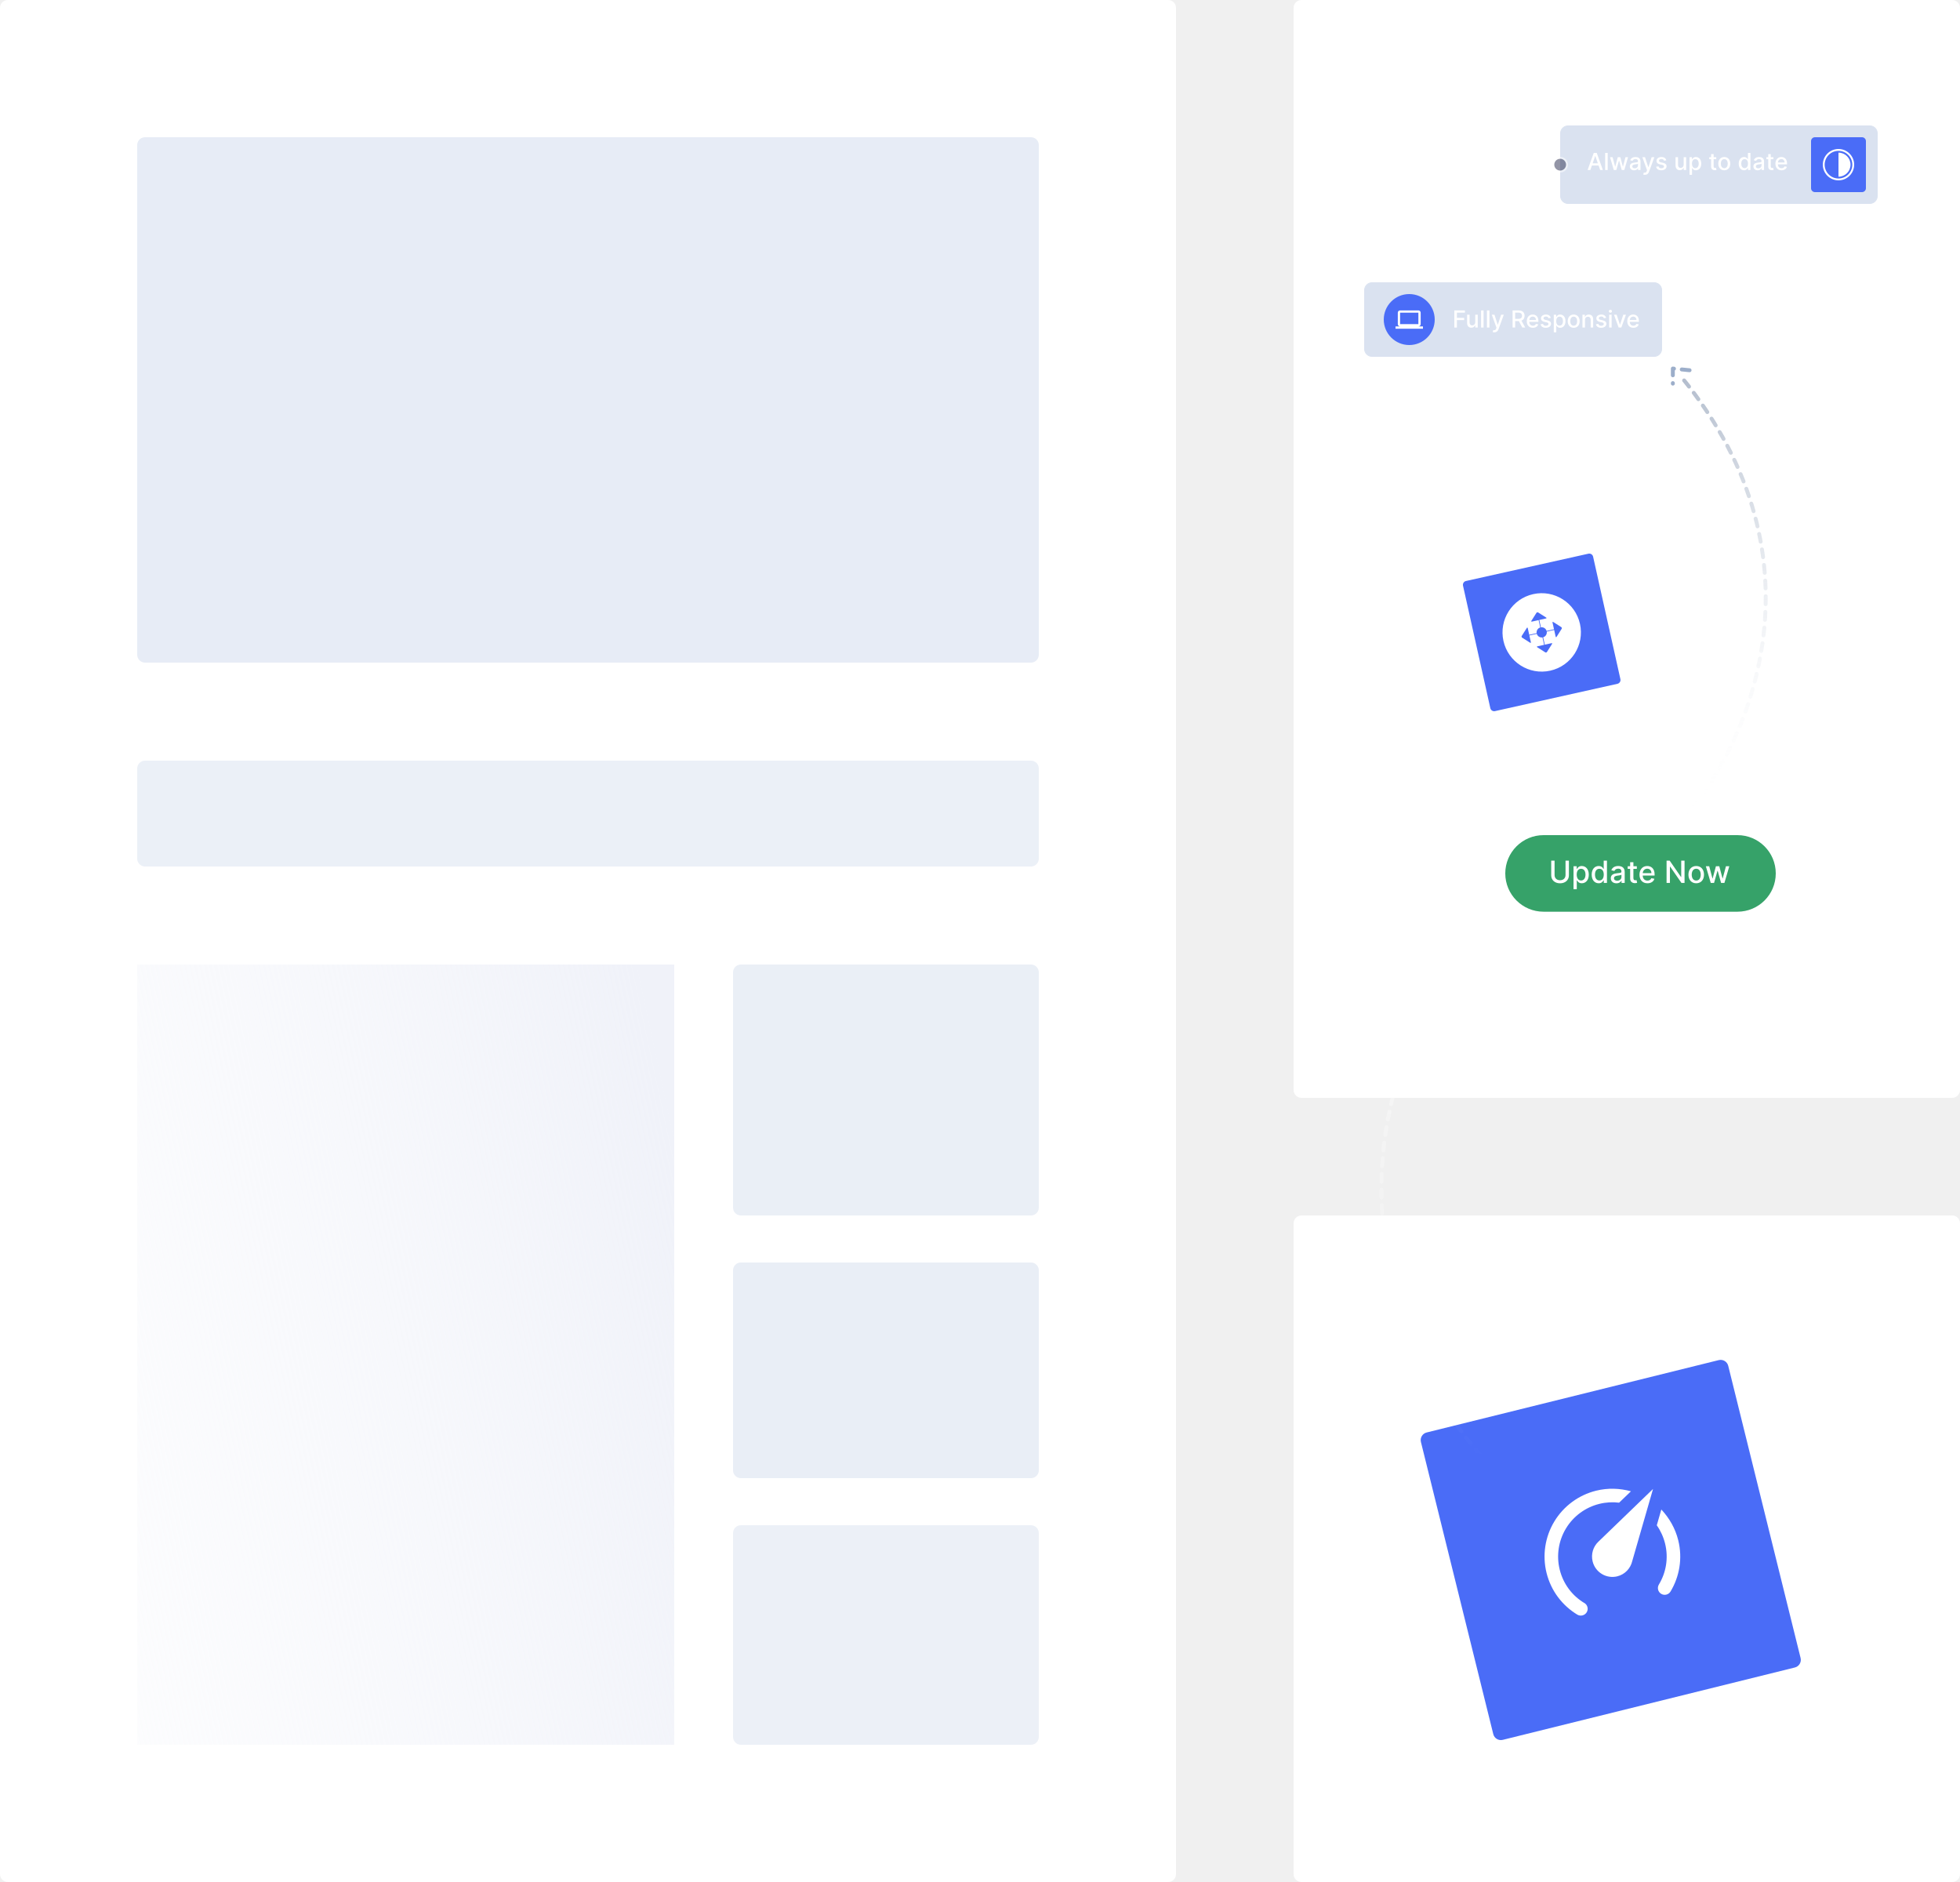
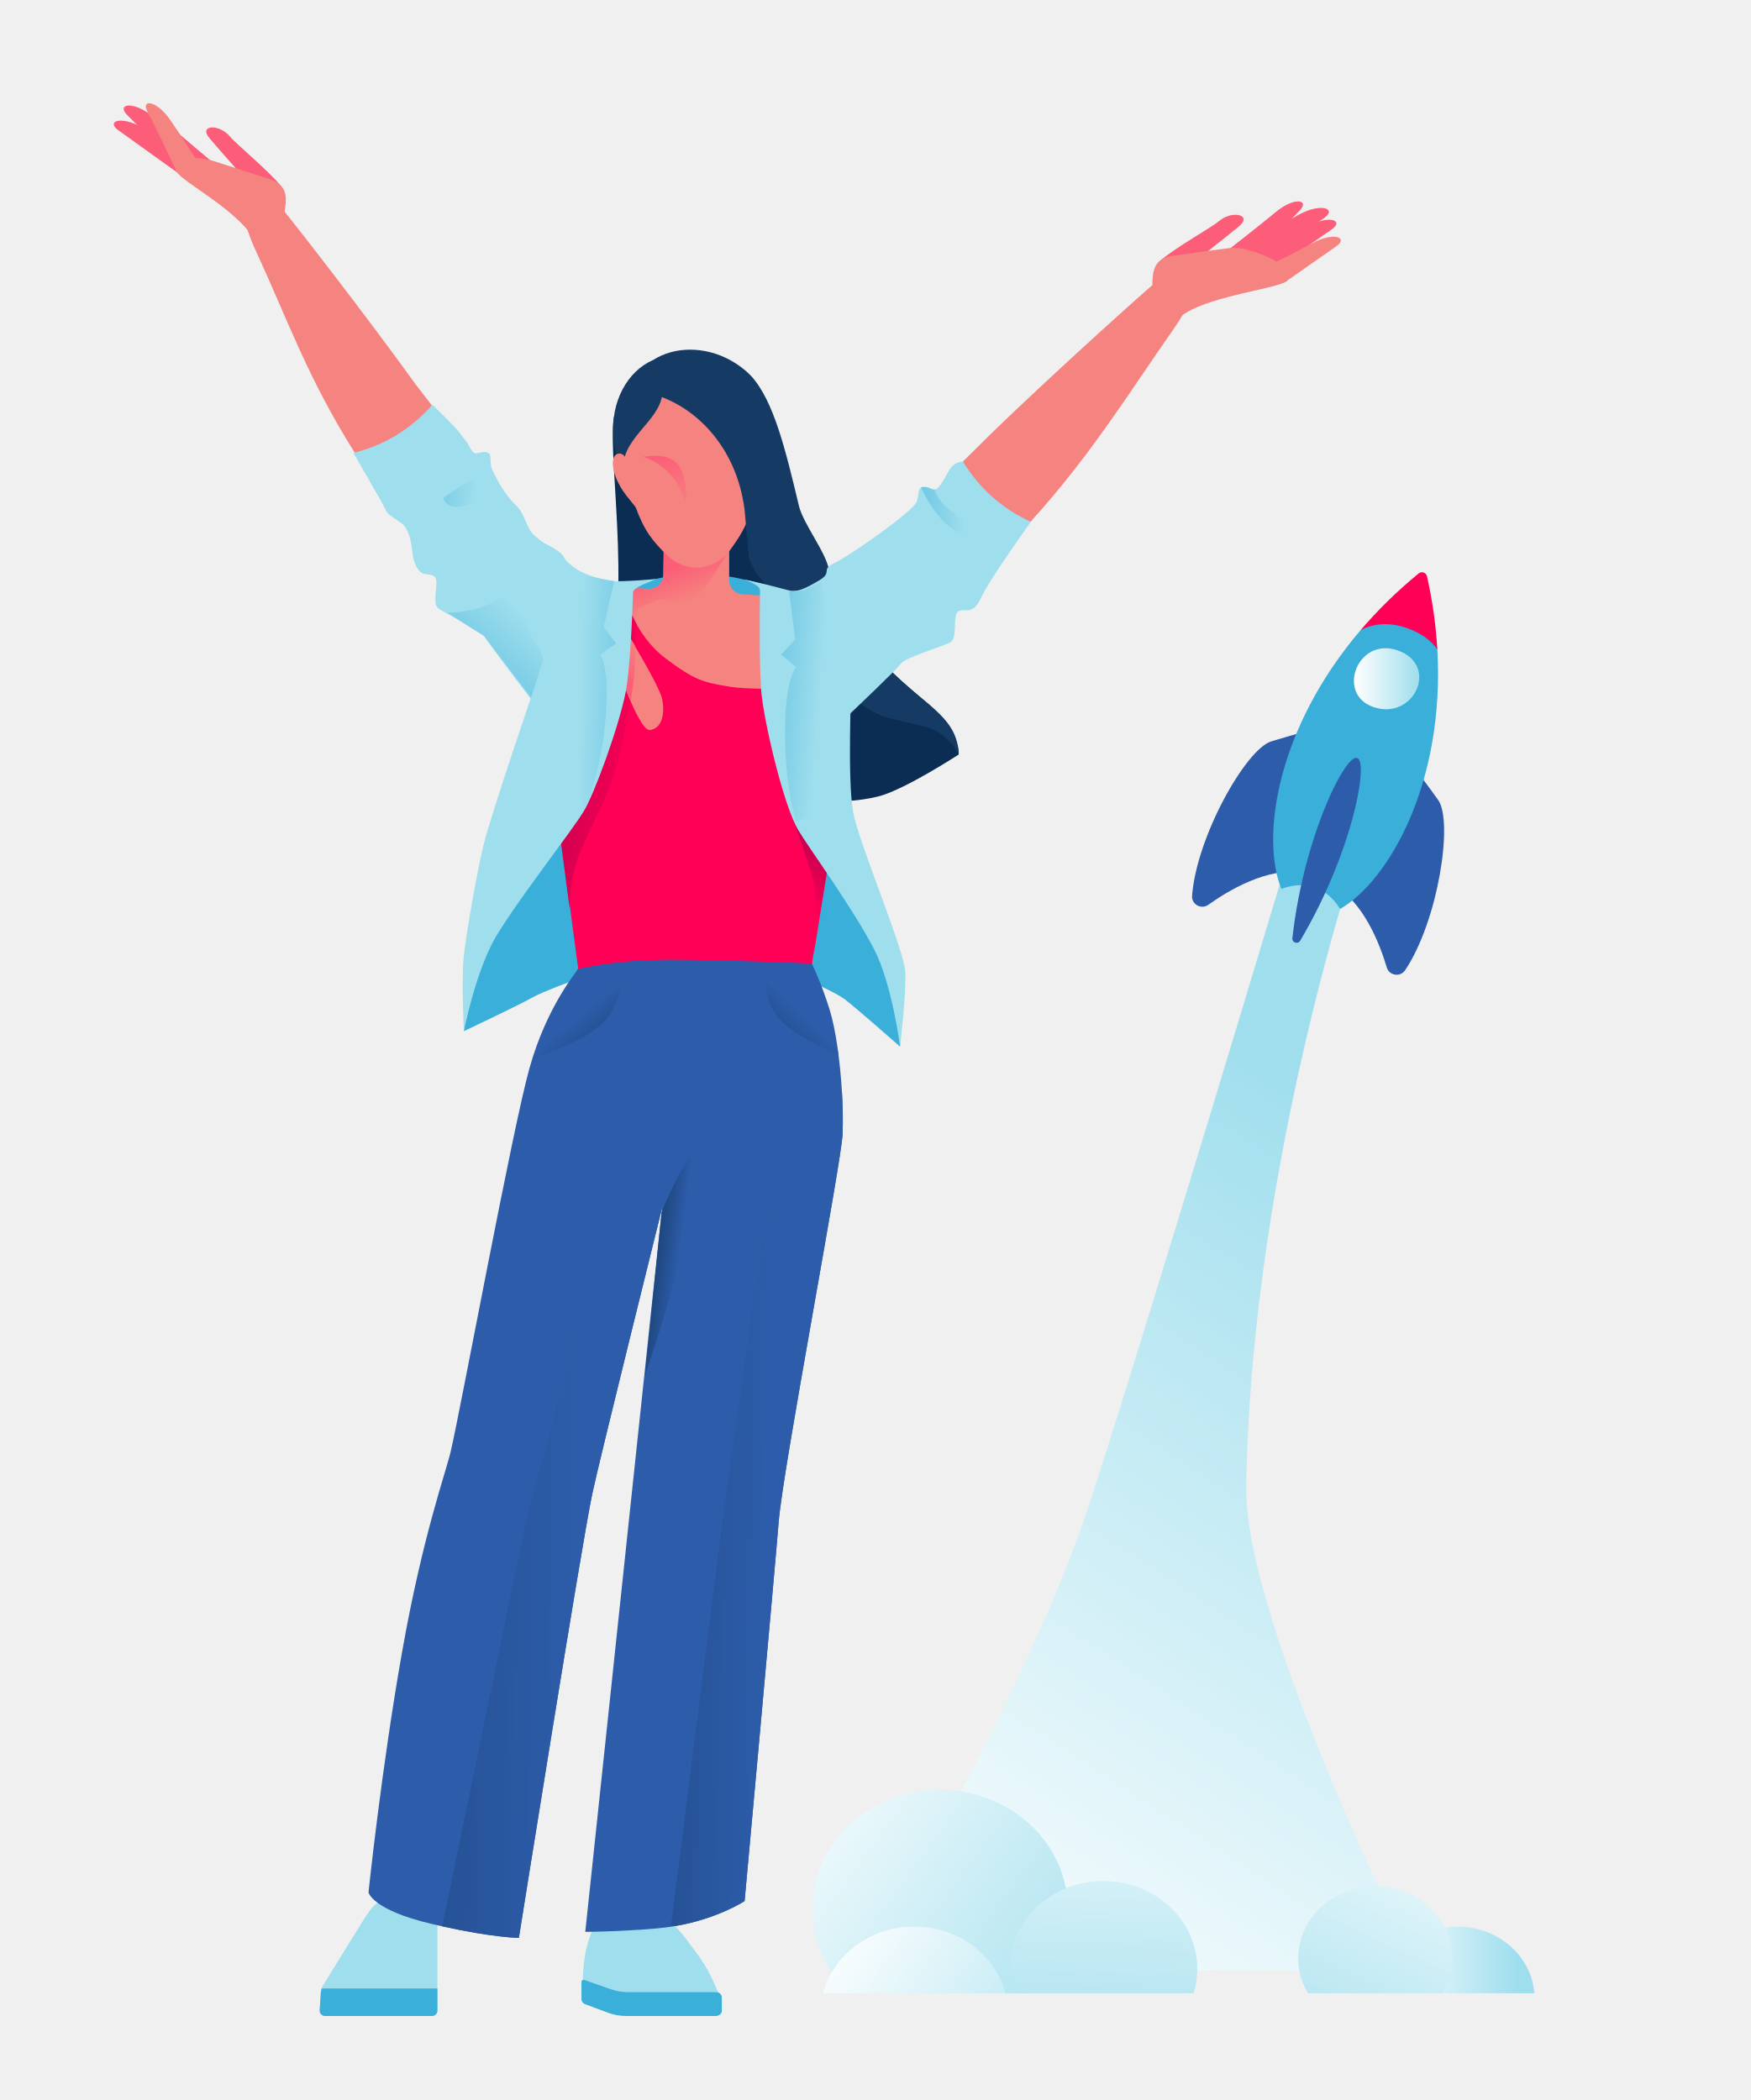
- <svg xmlns="http://www.w3.org/2000/svg" width="500" height="480" viewBox="0 0 500 480" fill="none">
-   <rect x="330" y="310" width="170" height="170" rx="2" fill="white" />
-   <rect x="362" y="365.831" width="80.765" height="80.765" rx="2" transform="rotate(-13.9128 362 365.831)" fill="#4A6CF7" />
-   <path d="M412.572 402.039C411.235 402.37 409.822 402.156 408.643 401.445C407.464 400.734 406.615 399.584 406.284 398.247C405.818 396.366 406.435 394.466 407.718 393.239L421.691 379.757L416.388 398.152C415.956 400.006 414.538 401.552 412.572 402.039ZM407.162 380.2C410.203 379.447 413.25 379.584 416.061 380.349L413.037 383.256C411.434 383.047 409.675 383.144 407.995 383.56C404.43 384.443 401.363 386.705 399.467 389.85C397.571 392.995 397.002 396.764 397.884 400.328C398.804 404.041 401.131 407.03 404.167 408.846L404.183 408.842C405.001 409.335 405.263 410.393 404.77 411.21C404.277 412.028 403.202 412.294 402.389 411.818C398.595 409.531 395.673 405.797 394.525 401.16C393.421 396.705 394.132 391.994 396.502 388.063C398.873 384.132 402.707 381.304 407.162 380.2ZM428.123 392.838C429.271 397.474 428.43 402.14 426.143 405.934C425.646 406.735 424.587 406.997 423.77 406.504C422.952 406.011 422.69 404.953 423.183 404.135C425.016 401.096 425.683 397.383 424.763 393.67C424.347 391.99 423.612 390.389 422.649 389.023L423.808 384.992C425.826 387.166 427.365 389.78 428.123 392.838Z" fill="white" />
-   <rect width="300" height="480" rx="2" fill="white" />
-   <rect x="35" y="35" width="230" height="134" rx="2" fill="#DAE2F0" fill-opacity="0.66" />
-   <rect opacity="0.53" x="35" y="194" width="230" height="27" rx="2" fill="#DAE2F0" />
-   <rect x="35" y="246" width="137" height="199" fill="url(#paint0_linear_1028_1032)" />
-   <rect opacity="0.57" x="187" y="246" width="78" height="64" rx="2" fill="#DAE2F0" />
-   <rect opacity="0.6" x="187" y="322" width="78" height="55" rx="2" fill="#DAE2F0" />
-   <rect opacity="0.5" x="187" y="389" width="78" height="56" rx="2" fill="#DAE2F0" />
-   <path d="M377.795 371.295C358.482 349.772 331.574 292.451 378.448 235.356" stroke="url(#paint1_linear_1028_1032)" stroke-linecap="round" stroke-linejoin="round" stroke-dasharray="2 2" />
-   <path d="M375.753 233.513L380.883 233V237.617" stroke="url(#paint2_linear_1028_1032)" stroke-linecap="round" stroke-linejoin="round" stroke-dasharray="2 2" />
-   <rect x="330" width="170" height="280" rx="2" fill="white" />
-   <rect x="384" y="213" width="69" height="19.528" rx="9.764" fill="#36A269" />
-   <path d="M399.37 219.51V223.177C399.37 223.948 398.838 224.503 397.972 224.503C397.109 224.503 396.574 223.948 396.574 223.177V219.51H395.717V223.246C395.717 224.439 396.61 225.285 397.972 225.285C399.334 225.285 400.23 224.439 400.23 223.246V219.51H399.37Z" fill="white" />
-   <path d="M401.41 226.788H402.239V224.528H402.289C402.439 224.8 402.744 225.274 403.521 225.274C404.553 225.274 405.302 224.447 405.302 223.069C405.302 221.687 404.541 220.875 403.512 220.875C402.722 220.875 402.436 221.357 402.289 221.621H402.22V220.93H401.41V226.788ZM402.222 223.06C402.222 222.17 402.611 221.579 403.335 221.579C404.087 221.579 404.464 222.214 404.464 223.06C404.464 223.915 404.075 224.567 403.335 224.567C402.622 224.567 402.222 223.956 402.222 223.06Z" fill="white" />
-   <path d="M407.826 225.274C408.602 225.274 408.908 224.8 409.057 224.528H409.127V225.191H409.937V219.51H409.107V221.621H409.057C408.908 221.357 408.625 220.875 407.831 220.875C406.802 220.875 406.045 221.687 406.045 223.069C406.045 224.447 406.791 225.274 407.826 225.274ZM408.009 224.567C407.268 224.567 406.883 223.915 406.883 223.06C406.883 222.214 407.26 221.579 408.009 221.579C408.733 221.579 409.121 222.17 409.121 223.06C409.121 223.956 408.725 224.567 408.009 224.567Z" fill="white" />
-   <path d="M412.36 225.285C413.065 225.285 413.462 224.927 413.62 224.608H413.653V225.191H414.463V222.361C414.463 221.121 413.487 220.875 412.81 220.875C412.039 220.875 411.329 221.185 411.051 221.962L411.831 222.139C411.953 221.837 412.263 221.546 412.821 221.546C413.356 221.546 413.631 221.826 413.631 222.309V222.328C413.631 222.63 413.32 222.625 412.555 222.714C411.747 222.808 410.921 223.019 410.921 223.987C410.921 224.825 411.55 225.285 412.36 225.285ZM412.541 224.619C412.072 224.619 411.734 224.408 411.734 223.998C411.734 223.554 412.127 223.396 412.607 223.332C412.876 223.296 413.514 223.224 413.634 223.105V223.654C413.634 224.159 413.231 224.619 412.541 224.619Z" fill="white" />
-   <path d="M417.557 220.93H416.683V219.909H415.853V220.93H415.229V221.596H415.853V224.112C415.851 224.886 416.442 225.26 417.096 225.246C417.36 225.243 417.537 225.194 417.634 225.157L417.485 224.472C417.429 224.483 417.326 224.508 417.193 224.508C416.924 224.508 416.683 224.42 416.683 223.94V221.596H417.557V220.93Z" fill="white" />
-   <path d="M420.265 225.277C421.194 225.277 421.851 224.819 422.04 224.126L421.255 223.984C421.105 224.386 420.745 224.592 420.273 224.592C419.563 224.592 419.086 224.131 419.064 223.31H422.093V223.016C422.093 221.476 421.172 220.875 420.206 220.875C419.019 220.875 418.237 221.779 418.237 223.088C418.237 224.411 419.008 225.277 420.265 225.277ZM419.066 222.689C419.1 222.084 419.538 221.56 420.212 221.56C420.856 221.56 421.277 222.037 421.28 222.689H419.066Z" fill="white" />
-   <path d="M429.732 219.51H428.883V223.682H428.83L425.94 219.51H425.147V225.191H426.004V221.024H426.057L428.944 225.191H429.732V219.51Z" fill="white" />
-   <path d="M432.71 225.277C433.912 225.277 434.697 224.397 434.697 223.08C434.697 221.754 433.912 220.875 432.71 220.875C431.509 220.875 430.724 221.754 430.724 223.08C430.724 224.397 431.509 225.277 432.71 225.277ZM432.713 224.58C431.928 224.58 431.562 223.895 431.562 223.077C431.562 222.261 431.928 221.568 432.713 221.568C433.493 221.568 433.859 222.261 433.859 223.077C433.859 223.895 433.493 224.58 432.713 224.58Z" fill="white" />
-   <path d="M436.416 225.191H437.26L438.125 222.114H438.189L439.054 225.191H439.9L441.151 220.93H440.294L439.465 224.045H439.423L438.591 220.93H437.734L436.896 224.059H436.855L436.02 220.93H435.163L436.416 225.191Z" fill="white" />
-   <path d="M429.313 209C445.373 191.102 467.749 143.437 428.77 95.96" stroke="url(#paint3_linear_1028_1032)" stroke-linecap="round" stroke-linejoin="round" stroke-dasharray="2 2" />
-   <path d="M431.011 94.427L426.746 94V97.839" stroke="#9CAECA" stroke-linecap="round" stroke-linejoin="round" stroke-dasharray="2 2" />
-   <path d="M425.919 209.551C429.35 203.094 432.466 187.388 417.488 176.228" stroke="url(#paint4_linear_1028_1032)" stroke-width="0.7" stroke-linecap="round" stroke-linejoin="round" stroke-dasharray="2 2" />
-   <rect x="348.1" y="72.1" width="75.8" height="18.8" rx="1.9" fill="#DAE2F0" stroke="#DAE2F0" stroke-width="0.2" />
-   <path d="M371 83.538H371.658V81.636H373.512V81.071H371.658V79.742H373.706V79.175H371V83.538Z" fill="white" />
-   <path d="M376.333 82.181C376.335 82.737 375.921 83.001 375.563 83.001C375.169 83.001 374.896 82.716 374.896 82.271V80.266H374.259V82.347C374.259 83.159 374.705 83.581 375.333 83.581C375.825 83.581 376.16 83.321 376.311 82.972H376.345V83.538H376.972V80.266H376.333V82.181Z" fill="white" />
-   <path d="M378.465 79.175H377.828V83.538H378.465V79.175Z" fill="white" />
-   <path d="M379.959 79.175H379.322V83.538H379.959V79.175Z" fill="white" />
-   <path d="M381.219 84.766C381.745 84.766 382.077 84.491 382.267 83.975L383.62 80.272L382.932 80.266L382.103 82.805H382.069L381.24 80.266H380.558L381.756 83.581L381.677 83.798C381.515 84.233 381.287 84.269 380.938 84.173L380.784 84.695C380.861 84.729 381.027 84.766 381.219 84.766Z" fill="white" />
-   <path d="M385.859 83.538H386.518V81.887H387.413C387.428 81.887 387.44 81.887 387.455 81.887L388.342 83.538H389.092L388.124 81.772C388.659 81.574 388.925 81.129 388.925 80.543C388.925 79.739 388.427 79.175 387.415 79.175H385.859V83.538ZM386.518 81.32V79.739H387.344C387.994 79.739 388.263 80.048 388.263 80.543C388.263 81.035 387.994 81.32 387.353 81.32H386.518Z" fill="white" />
-   <path d="M391.045 83.604C391.759 83.604 392.264 83.253 392.409 82.72L391.806 82.612C391.691 82.921 391.414 83.078 391.051 83.078C390.506 83.078 390.139 82.724 390.122 82.094H392.449V81.868C392.449 80.685 391.742 80.223 391 80.223C390.088 80.223 389.487 80.918 389.487 81.923C389.487 82.94 390.08 83.604 391.045 83.604ZM390.124 81.617C390.15 81.152 390.487 80.749 391.004 80.749C391.499 80.749 391.823 81.116 391.825 81.617H390.124Z" fill="white" />
-   <path d="M395.608 81.065C395.476 80.555 395.078 80.223 394.37 80.223C393.631 80.223 393.107 80.613 393.107 81.192C393.107 81.657 393.388 81.966 394.002 82.102L394.556 82.224C394.871 82.294 395.018 82.435 395.018 82.639C395.018 82.893 394.748 83.091 394.33 83.091C393.949 83.091 393.703 82.927 393.627 82.605L393.011 82.699C393.118 83.278 393.599 83.604 394.334 83.604C395.125 83.604 395.672 83.185 395.672 82.592C395.672 82.13 395.378 81.844 394.777 81.706L394.257 81.587C393.897 81.501 393.742 81.38 393.744 81.158C393.742 80.907 394.015 80.728 394.377 80.728C394.773 80.728 394.956 80.947 395.031 81.167L395.608 81.065Z" fill="white" />
-   <path d="M396.373 84.766H397.01V83.029H397.048C397.163 83.238 397.398 83.602 397.994 83.602C398.787 83.602 399.362 82.967 399.362 81.908C399.362 80.847 398.778 80.223 397.988 80.223C397.381 80.223 397.161 80.594 397.048 80.796H396.995V80.266H396.373V84.766ZM396.997 81.902C396.997 81.218 397.295 80.764 397.851 80.764C398.429 80.764 398.719 81.252 398.719 81.902C398.719 82.558 398.42 83.059 397.851 83.059C397.304 83.059 396.997 82.59 396.997 81.902Z" fill="white" />
-   <path d="M401.454 83.604C402.377 83.604 402.98 82.929 402.98 81.917C402.98 80.898 402.377 80.223 401.454 80.223C400.532 80.223 399.929 80.898 399.929 81.917C399.929 82.929 400.532 83.604 401.454 83.604ZM401.456 83.07C400.854 83.07 400.572 82.543 400.572 81.915C400.572 81.288 400.854 80.756 401.456 80.756C402.055 80.756 402.336 81.288 402.336 81.915C402.336 82.543 402.055 83.07 401.456 83.07Z" fill="white" />
-   <path d="M404.328 81.595C404.328 81.073 404.648 80.775 405.091 80.775C405.523 80.775 405.786 81.058 405.786 81.533V83.538H406.423V81.457C406.423 80.647 405.977 80.223 405.308 80.223C404.816 80.223 404.494 80.451 404.343 80.798H404.303V80.266H403.691V83.538H404.328V81.595Z" fill="white" />
-   <path d="M409.729 81.065C409.597 80.555 409.199 80.223 408.491 80.223C407.752 80.223 407.228 80.613 407.228 81.192C407.228 81.657 407.509 81.966 408.123 82.102L408.677 82.224C408.992 82.294 409.139 82.435 409.139 82.639C409.139 82.893 408.869 83.091 408.451 83.091C408.07 83.091 407.825 82.927 407.748 82.605L407.132 82.699C407.239 83.278 407.72 83.604 408.455 83.604C409.246 83.604 409.793 83.185 409.793 82.592C409.793 82.13 409.499 81.844 408.898 81.706L408.379 81.587C408.018 81.501 407.863 81.38 407.865 81.158C407.863 80.907 408.136 80.728 408.498 80.728C408.894 80.728 409.077 80.947 409.152 81.167L409.729 81.065Z" fill="white" />
-   <path d="M410.494 83.538H411.131V80.266H410.494V83.538ZM410.816 79.761C411.035 79.761 411.218 79.59 411.218 79.381C411.218 79.173 411.035 79 410.816 79C410.594 79 410.413 79.173 410.413 79.381C410.413 79.59 410.594 79.761 410.816 79.761Z" fill="white" />
-   <path d="M414.788 80.266H414.104L413.277 82.784H413.243L412.414 80.266H411.73L412.919 83.538H413.601L414.788 80.266Z" fill="white" />
-   <path d="M416.68 83.604C417.393 83.604 417.898 83.253 418.043 82.72L417.44 82.612C417.325 82.921 417.048 83.078 416.686 83.078C416.141 83.078 415.774 82.724 415.757 82.094H418.084V81.868C418.084 80.685 417.376 80.223 416.635 80.223C415.723 80.223 415.122 80.918 415.122 81.923C415.122 82.94 415.714 83.604 416.68 83.604ZM415.759 81.617C415.785 81.152 416.121 80.749 416.639 80.749C417.134 80.749 417.457 81.116 417.46 81.617H415.759Z" fill="white" />
-   <circle cx="359.5" cy="81.5" r="6.5" fill="#4A6CF7" />
-   <path d="M357.167 79.75H361.833V82.667H357.167V79.75ZM361.833 83.25C361.988 83.25 362.136 83.189 362.246 83.079C362.355 82.97 362.417 82.822 362.417 82.667V79.75C362.417 79.427 362.154 79.167 361.833 79.167H357.167C356.843 79.167 356.583 79.427 356.583 79.75V82.667C356.583 82.822 356.645 82.97 356.754 83.079C356.864 83.189 357.012 83.25 357.167 83.25H356V83.834H363V83.25H361.833Z" fill="white" />
-   <rect x="373" y="148.4" width="34" height="34" rx="1" transform="rotate(-12.5713 373 148.4)" fill="#4A6CF7" />
-   <circle cx="393.293" cy="161.293" r="10" transform="rotate(-12.5713 393.293 161.293)" fill="white" />
-   <g clip-path="url(#clip0_1028_1032)">
-     <path d="M398.281 159.94L396.256 158.653C396.106 158.557 396.015 158.621 396.054 158.795L396.433 160.496L394.539 160.918C394.355 160.293 393.738 159.901 393.094 160L392.675 158.119L394.375 157.74C394.55 157.701 394.569 157.592 394.418 157.496L392.393 156.21C392.242 156.114 392.043 156.159 391.948 156.309L390.661 158.334C390.565 158.485 390.629 158.575 390.803 158.536L392.504 158.157L392.923 160.037C392.298 160.222 391.905 160.838 392.005 161.482L390.111 161.905L389.732 160.205C389.693 160.031 389.584 160.012 389.489 160.162L388.202 162.188C388.106 162.338 388.151 162.537 388.301 162.633L390.326 163.919C390.477 164.015 390.567 163.952 390.528 163.777L390.149 162.076L392.04 161.654C392.225 162.279 392.842 162.671 393.486 162.572L393.908 164.463L392.208 164.842C392.034 164.881 392.015 164.99 392.165 165.086L394.191 166.372C394.341 166.468 394.54 166.424 394.636 166.273L395.923 164.248C396.018 164.097 395.955 164.007 395.78 164.046L394.082 164.425L393.661 162.535C394.286 162.35 394.678 161.734 394.579 161.09L396.471 160.668L396.85 162.369C396.889 162.543 396.997 162.562 397.093 162.412L398.38 160.386C398.476 160.236 398.432 160.035 398.281 159.94Z" fill="#4A6CF7" />
+ <svg xmlns="http://www.w3.org/2000/svg" xmlns:xlink="http://www.w3.org/1999/xlink" viewBox="0 0 2500 3000" width="2500" height="3000">
+   <g transform="translate(1230.0 1222.5) rotate(0.0 397.5 796.25) scale(2.5 2.496082)">
+     <svg width="318" height="638" viewBox="0 0 318 638">
+       <linearGradient id="a" gradientUnits="userSpaceOnUse" x1="46.955" x2="401.567" y1="678.845" y2="133.627">
+         <stop offset=".002" stop-color="#fff" />
+         <stop offset=".89" stop-color="#9fdeed" />
+       </linearGradient>
+       <path d="M0 638h318s-98.907-198.005-98-276c2-172 58-346 58-346L244 0s-82.274 275.059-114 372C94 482 0 638 0 638z" fill="url(#a)" />
+     </svg>
  </g>
-   <rect x="398.1" y="32.1" width="80.8" height="19.8" rx="1.9" fill="#DAE2F0" stroke="#DAE2F0" stroke-width="0.2" />
-   <rect x="462" y="35" width="14" height="14" rx="1" fill="#4A6CF7" />
-   <path d="M468.998 38C466.791 38 465 39.791 465 41.998C465 44.209 466.791 46 468.998 46C471.209 46 473 44.209 473 41.998C473 39.791 471.209 38 468.998 38ZM469 45.524C467.054 45.524 465.476 43.946 465.476 42C465.476 40.054 467.054 38.476 469 38.476C470.946 38.476 472.524 40.054 472.524 42C472.524 43.946 470.946 45.524 469 45.524ZM469 38.928V45.069C470.694 45.069 472.071 43.692 472.071 41.998C472.071 40.308 470.694 38.928 469 38.928Z" fill="white" />
-   <path d="M405.699 43.364L406.099 42.209H407.804L408.202 43.364H408.901L407.331 39H406.57L405 43.364H405.699ZM406.291 41.655L406.935 39.793H406.969L407.612 41.655H406.291Z" fill="white" />
-   <path d="M410.117 39H409.48V43.364H410.117V39Z" fill="white" />
-   <path d="M411.684 43.364H412.332L412.996 41.001H413.045L413.71 43.364H414.36L415.321 40.091H414.663L414.026 42.484H413.994L413.354 40.091H412.696L412.053 42.494H412.021L411.379 40.091H410.721L411.684 43.364Z" fill="white" />
-   <path d="M416.878 43.436C417.419 43.436 417.724 43.161 417.845 42.916H417.871V43.364H418.493V41.19C418.493 40.238 417.743 40.048 417.223 40.048C416.631 40.048 416.085 40.287 415.872 40.883L416.471 41.02C416.565 40.788 416.803 40.564 417.232 40.564C417.643 40.564 417.854 40.779 417.854 41.15V41.165C417.854 41.397 417.615 41.393 417.027 41.461C416.407 41.533 415.772 41.695 415.772 42.439C415.772 43.082 416.256 43.436 416.878 43.436ZM417.017 42.925C416.656 42.925 416.396 42.763 416.396 42.447C416.396 42.106 416.699 41.985 417.068 41.936C417.274 41.908 417.764 41.853 417.856 41.761V42.183C417.856 42.571 417.547 42.925 417.017 42.925Z" fill="white" />
-   <path d="M419.627 44.591C420.153 44.591 420.486 44.316 420.675 43.8L422.028 40.097L421.34 40.091L420.511 42.631H420.477L419.648 40.091H418.967L420.164 43.406L420.085 43.624C419.923 44.058 419.695 44.094 419.346 43.999L419.192 44.521C419.269 44.555 419.435 44.591 419.627 44.591Z" fill="white" />
-   <path d="M425.081 40.89C424.949 40.381 424.551 40.048 423.843 40.048C423.104 40.048 422.58 40.438 422.58 41.018C422.58 41.482 422.861 41.791 423.475 41.928L424.029 42.049C424.344 42.119 424.491 42.26 424.491 42.465C424.491 42.718 424.22 42.916 423.803 42.916C423.421 42.916 423.176 42.752 423.1 42.43L422.484 42.524C422.59 43.104 423.072 43.43 423.807 43.43C424.597 43.43 425.145 43.01 425.145 42.418C425.145 41.955 424.851 41.67 424.25 41.531L423.73 41.412C423.37 41.327 423.215 41.205 423.217 40.984C423.215 40.732 423.487 40.553 423.85 40.553C424.246 40.553 424.429 40.773 424.504 40.992L425.081 40.89Z" fill="white" />
-   <path d="M429.507 42.006C429.509 42.562 429.095 42.827 428.737 42.827C428.343 42.827 428.07 42.541 428.07 42.096V40.091H427.433V42.173C427.433 42.984 427.879 43.406 428.507 43.406C428.999 43.406 429.334 43.146 429.485 42.797H429.519V43.364H430.146V40.091H429.507V42.006Z" fill="white" />
-   <path d="M431.002 44.591H431.639V42.854H431.677C431.792 43.063 432.027 43.428 432.623 43.428C433.416 43.428 433.991 42.793 433.991 41.734C433.991 40.673 433.407 40.048 432.617 40.048C432.01 40.048 431.79 40.419 431.677 40.621H431.624V40.091H431.002V44.591ZM431.626 41.727C431.626 41.043 431.924 40.59 432.48 40.59C433.058 40.59 433.348 41.077 433.348 41.727C433.348 42.383 433.049 42.884 432.48 42.884C431.933 42.884 431.626 42.416 431.626 41.727Z" fill="white" />
-   <path d="M437.82 40.091H437.149V39.307H436.512V40.091H436.033V40.602H436.512V42.535C436.51 43.129 436.964 43.417 437.467 43.406C437.669 43.404 437.806 43.366 437.88 43.338L437.765 42.812C437.722 42.82 437.644 42.84 437.541 42.84C437.335 42.84 437.149 42.771 437.149 42.403V40.602H437.82V40.091Z" fill="white" />
-   <path d="M439.869 43.43C440.791 43.43 441.394 42.754 441.394 41.742C441.394 40.724 440.791 40.048 439.869 40.048C438.946 40.048 438.343 40.724 438.343 41.742C438.343 42.754 438.946 43.43 439.869 43.43ZM439.871 42.895C439.268 42.895 438.987 42.369 438.987 41.74C438.987 41.114 439.268 40.581 439.871 40.581C440.469 40.581 440.751 41.114 440.751 41.74C440.751 42.369 440.469 42.895 439.871 42.895Z" fill="white" />
-   <path d="M444.918 43.428C445.515 43.428 445.749 43.063 445.864 42.854H445.918V43.364H446.54V39H445.903V40.621H445.864C445.749 40.419 445.532 40.048 444.923 40.048C444.132 40.048 443.55 40.673 443.55 41.734C443.55 42.793 444.124 43.428 444.918 43.428ZM445.059 42.884C444.49 42.884 444.194 42.383 444.194 41.727C444.194 41.077 444.484 40.59 445.059 40.59C445.615 40.59 445.913 41.043 445.913 41.727C445.913 42.416 445.609 42.884 445.059 42.884Z" fill="white" />
-   <path d="M448.401 43.436C448.943 43.436 449.247 43.161 449.369 42.916H449.394V43.364H450.017V41.19C450.017 40.238 449.267 40.048 448.747 40.048C448.154 40.048 447.609 40.287 447.396 40.883L447.994 41.02C448.088 40.788 448.327 40.564 448.755 40.564C449.166 40.564 449.377 40.779 449.377 41.15V41.165C449.377 41.397 449.139 41.393 448.551 41.461C447.931 41.533 447.296 41.695 447.296 42.439C447.296 43.082 447.779 43.436 448.401 43.436ZM448.54 42.925C448.18 42.925 447.92 42.763 447.92 42.447C447.92 42.106 448.222 41.985 448.591 41.936C448.798 41.908 449.288 41.853 449.379 41.761V42.183C449.379 42.571 449.07 42.925 448.54 42.925Z" fill="white" />
-   <path d="M452.393 40.091H451.722V39.307H451.085V40.091H450.605V40.602H451.085V42.535C451.082 43.129 451.536 43.417 452.039 43.406C452.241 43.404 452.378 43.366 452.452 43.338L452.337 42.812C452.295 42.82 452.216 42.84 452.114 42.84C451.907 42.84 451.722 42.771 451.722 42.403V40.602H452.393V40.091Z" fill="white" />
-   <path d="M454.473 43.43C455.187 43.43 455.692 43.078 455.836 42.545L455.233 42.437C455.118 42.746 454.841 42.903 454.479 42.903C453.934 42.903 453.567 42.55 453.55 41.919H455.877V41.693C455.877 40.511 455.17 40.048 454.428 40.048C453.516 40.048 452.915 40.743 452.915 41.749C452.915 42.765 453.508 43.43 454.473 43.43ZM453.552 41.442C453.578 40.977 453.915 40.575 454.432 40.575C454.927 40.575 455.251 40.941 455.253 41.442H453.552Z" fill="white" />
-   <circle opacity="0.5" cx="398" cy="42" r="1.75" fill="#282C4D" stroke="white" stroke-width="0.5" />
-   <line x1="347" y1="41.75" x2="396" y2="41.75" stroke="url(#paint5_linear_1028_1032)" stroke-width="0.5" />
-   <defs>
-     <linearGradient id="paint0_linear_1028_1032" x1="156.747" y1="216.683" x2="-149.033" y2="282.186" gradientUnits="userSpaceOnUse">
-       <stop stop-color="#F0F2F9" />
-       <stop offset="1" stop-color="white" stop-opacity="0" />
-     </linearGradient>
-     <linearGradient id="paint1_linear_1028_1032" x1="374.3" y1="234.975" x2="361.897" y2="369.833" gradientUnits="userSpaceOnUse">
-       <stop stop-color="white" stop-opacity="0.48" />
-       <stop offset="1" stop-color="white" stop-opacity="0" />
-     </linearGradient>
-     <linearGradient id="paint2_linear_1028_1032" x1="378.318" y1="233" x2="378.318" y2="237.617" gradientUnits="userSpaceOnUse">
-       <stop stop-color="white" stop-opacity="0.55" />
-       <stop offset="1" stop-color="white" stop-opacity="0.62" />
-     </linearGradient>
-     <linearGradient id="paint3_linear_1028_1032" x1="432.22" y1="95.642" x2="442.533" y2="207.784" gradientUnits="userSpaceOnUse">
-       <stop stop-color="#5F7597" stop-opacity="0.48" />
-       <stop offset="1" stop-color="white" stop-opacity="0" />
-     </linearGradient>
-     <linearGradient id="paint4_linear_1028_1032" x1="418.483" y1="175.882" x2="429.732" y2="208.225" gradientUnits="userSpaceOnUse">
-       <stop stop-color="white" stop-opacity="0.48" />
-       <stop offset="1" stop-color="white" stop-opacity="0" />
-     </linearGradient>
-     <linearGradient id="paint5_linear_1028_1032" x1="396" y1="42" x2="359.25" y2="42" gradientUnits="userSpaceOnUse">
-       <stop stop-color="white" stop-opacity="0.28" />
-       <stop offset="1" stop-color="white" stop-opacity="0" />
-     </linearGradient>
-     <clipPath id="clip0_1028_1032">
-       <rect width="12" height="12" fill="white" transform="translate(386.13 156.742) rotate(-12.5713)" />
-     </clipPath>
-   </defs>
+   <g transform="translate(162.5 147.5) rotate(0.0 876.25 1366.25) scale(2.497353 2.498781)">
+     <svg width="701.743" height="1093.533" viewBox="0 0 701.743 1093.533">
+       <linearGradient id="b">
+         <stop offset=".198" stop-color="#fc5d78" />
+         <stop offset=".638" stop-color="#f5837f" />
+       </linearGradient>
+       <linearGradient id="f" gradientUnits="userSpaceOnUse" x1="316.368" x2="332.963" xlink:href="#b" y1="256.404" y2="301.137" />
+       <linearGradient id="g" gradientTransform="matrix(-1 0 0 1 -8775.333 0)" gradientUnits="userSpaceOnUse" x1="-9086.836" x2="-9101.477" y1="200.813" y2="236.305">
+         <stop offset="0" stop-color="#fc5d78" />
+         <stop offset=".94" stop-color="#f5837f" />
+       </linearGradient>
+       <linearGradient id="h" gradientUnits="userSpaceOnUse" x1="273.777" x2="346.481" y1="654.213" y2="663.469">
+         <stop offset=".407" stop-color="#153b64" />
+         <stop offset=".684" stop-color="#2d5caa" />
+       </linearGradient>
+       <linearGradient id="c">
+         <stop offset="0" stop-color="#8c0046" />
+         <stop offset=".955" stop-color="#fa0055" />
+         <stop offset="1" stop-color="#ff0056" />
+       </linearGradient>
+       <linearGradient id="i" gradientUnits="userSpaceOnUse" x1="194.639" x2="304.374" xlink:href="#c" y1="361.693" y2="375.664" />
+       <linearGradient id="j" gradientUnits="userSpaceOnUse" x1="412.199" x2="373.578" xlink:href="#c" y1="390.929" y2="444.272" />
+       <linearGradient id="d">
+         <stop offset=".149" stop-color="#3aafd9" />
+         <stop offset=".993" stop-color="#9fdeed" />
+       </linearGradient>
+       <linearGradient id="k" gradientUnits="userSpaceOnUse" x1="425.033" x2="486.892" xlink:href="#d" y1="235.682" y2="232.748" />
+       <linearGradient id="l" gradientUnits="userSpaceOnUse" x1="334.548" x2="404.326" xlink:href="#d" y1="337.372" y2="342.743" />
+       <linearGradient id="m" gradientUnits="userSpaceOnUse" x1="288.245" x2="299.483" xlink:href="#b" y1="342.51" y2="285.903" />
+       <linearGradient id="n" gradientTransform="matrix(-.9959 -.0902 -.0902 .9959 -8482.736 -373.3567)" gradientUnits="userSpaceOnUse" x1="-8847.413" x2="-8777.595" xlink:href="#d" y1="-86.998" y2="-82.182" />
+       <linearGradient id="o" gradientUnits="userSpaceOnUse" x1="164.359" x2="236.359" xlink:href="#d" y1="368.714" y2="292.714" />
+       <linearGradient id="p" gradientUnits="userSpaceOnUse" x1="346.711" x2="414.791" y1="568.802" y2="496.94">
+         <stop offset=".22" stop-color="#153b64" />
+         <stop offset=".684" stop-color="#2d5caa" />
+       </linearGradient>
+       <linearGradient id="q" gradientTransform="matrix(-1 0 -.1553 1 -8386.89 0)" gradientUnits="userSpaceOnUse" x1="-8793.811" x2="-8707.458" y1="583.182" y2="492.03">
+         <stop offset=".311" stop-color="#153b64" />
+         <stop offset=".684" stop-color="#2d5caa" />
+       </linearGradient>
+       <linearGradient id="r" gradientUnits="userSpaceOnUse" x1="142.933" x2="207.875" xlink:href="#d" y1="212.942" y2="217.421" />
+       <linearGradient id="e">
+         <stop offset=".22" stop-color="#153b64" />
+         <stop offset=".738" stop-color="#2d5caa" />
+       </linearGradient>
+       <linearGradient id="s" gradientUnits="userSpaceOnUse" x1="113.283" x2="466.283" xlink:href="#e" y1="801.033" y2="805.033" />
+       <linearGradient id="t" gradientUnits="userSpaceOnUse" x1="-109.092" x2="399.024" xlink:href="#e" y1="808.733" y2="814.491" />
+       <path d="M407.436 268.478s22.748 35.316 27.474 44.487c4.891 9.491 22.414 22.596 37.526 36.647 10.872 10.108 10.737 22.743 10.737 22.743s-30.858 20.061-45.512 23.829c-24.072 6.19-59.147 2.751-77.717-11.692-18.569-14.443-26.51-132.398-26.51-132.398l53.332-4.466zm-130.357 71.403c45.773-22.497 56.622-116.666 8.924-160.508-4.085 24.504 13.183 116.201-8.924 160.508z" fill="#0b2c53" />
+       <path d="M345.997 173.273c20.127 22.575 38.996 83.562 31.247 134.778-7.75 51.215-69.412 26.619-74.634 14.826 6.571-18.869 43.387-149.604 43.387-149.604z" fill="#0b2c53" />
+       <path d="M295.39 281.009c0 6.71 17.156 12.15 38.32 12.15 21.163 0 38.32-7.44 38.32-14.15 0-2.977-3.376-4.916-8.98-6.153-7.029-1.551-17.564-3.997-29.339-3.997-10.846 0-20.698 2.315-27.669 4.099-6.633 1.697-10.652 4.78-10.652 8.051z" fill="#3aafd9" />
+       <path d="M403.173 323.354s23 23 38 27.5 24.301 4.299 31.965 9.791c7.494 5.371 10.035 11.709 10.035 11.709s.567-2.384-1.5-9c-5.23-16.742-29.355-27.36-41-43.5z" fill="#153b64" />
+       <path d="M200.217 530.498s30.32-14.312 38.278-18.776c13.881-7.787 61.711-22.821 61.711-22.821l-26.131-128.738-57.72 103.284-14.201 31.6z" fill="#3aafd9" />
+       <path d="M117.753 1090.27a3.08 3.08 0 0 0 3.078 3.263h61.173a3.08 3.08 0 0 0 3.078-3.078v-54.258s-5.182-9.737-18.664-10.774c-13.482-1.047-17.802 4.176-22.809 11.923-2.011 3.109-18.849 30.422-23.712 38.323a10.034 10.034 0 0 0-.995 2.134 10.04 10.04 0 0 0-.503 2.524c-.225 3.305-.471 7.234-.646 9.943z" fill="#9fdeed" />
+       <path d="M117.753 1090.27a3.08 3.08 0 0 0 3.078 3.263h61.173a3.08 3.08 0 0 0 3.078-3.078v-12.651h-66.18a10.04 10.04 0 0 0-.503 2.524c-.225 3.304-.471 7.233-.646 9.942z" fill="#3aafd9" />
+       <path d="M276.159 1079.893s.336-18.478 3.488-29.938c1.761-6.401 7.344-16.453 19.487-16.453 18.761 0 26.634 14.322 31.911 21.012 6.067 7.69 10.904 16.075 14.625 25.754z" fill="#9fdeed" />
+       <path d="M268.298 1072.92c.021 0-.246 7.324-.226 7.334 8.259 1.256 15.667 2.842 30.084 3.954v-37.329c-7.507-.927-13.542-4.644-17.187-7.826-1.462-1.267-3.553-.948-4.613.669-6.941 10.606-8.058 26.229-8.058 33.198z" fill="#9fdeed" />
+       <path d="M269.456 1086.733a3.064 3.064 0 0 1-1.991-2.876v-9.669c0-1.774 1.773-1.23 1.773-1.23l14.752 5.209a30.257 30.257 0 0 0 10.076 1.727h50.574a3.089 3.089 0 0 1 3.089 3.089v7.548c0 1.699-1.573 3.002-3.522 3.002H293.1c-3.624 0-7.213-.649-10.606-1.92-4.238-1.587-10.032-3.756-13.038-4.88zm180.217-547.379s-24.279-21.423-31.5-27c-9.597-7.411-60-27-60-27l29.5-121 50.5 107 12 32.5z" fill="#3aafd9" />
+       <path d="m401.673 365.354-144 17 29.6-105.54 5.88.25 12.93.56c4.37.18 8.07-3.23 8.22-7.61l.21-15.68.17-12.73 37.27 10.25-.01 20.94c0 4.14 3.2 7.58 7.33 7.88l23.4 1.68z" fill="#f5837f" />
+       <path d="M292.923 282.604s4.609 21.287 22.846 34.937c16.683 12.487 21.386 13.583 36.886 16.083s60.987.011 60.987.011l-1.473 73.044-12.996 86.175-132.5 10-14.391-107.948 23.391-108.552z" fill="#ff0056" />
+       <circle cx="329.032" cy="195.601" fill="#f5837f" r="41.315" />
+       <circle cx="329.774" cy="203.941" fill="#f5837f" r="41.315" />
+       <path d="M351.013 257.165c-8.09 12.25-14.807 24.795-22.09 27.44-12.074 4.385-11.841-3.84-20.5.5-2.423 1.214-6.136 2.588-7.965 3.263-2.056.759-1.624 9.108-1.624 9.108s-8.422-15.742-8.1-18.681c.06-.5.98-1.09 2.42-1.73l12.93.56c4.37.18 8.07-3.23 8.22-7.61l.21-15.68c13.839-7.711 25.849-5.971 36.499 2.83z" fill="url(#f)" />
+       <path d="M366.434 223.598c-2.545 14.951-6.816 21.963-14.036 31.938-4.006 5.534-10.169 9.216-16.972 9.844l-.256.023c-6.849.59-13.608-1.978-18.529-6.779-8.553-8.345-13.309-14.138-18.426-28.331z" fill="#f5837f" />
+       <path d="M377.587 201.465c.502-5.079-1.365-7.672-3.875-7.472-2.418.192-3.562 2.897-4.007 5.77-.976 6.297-1.904 12.755-4.263 24.808 5.466-6.005 11.274-14.289 12.145-23.106z" fill="#f5837f" />
+       <path d="M291.468 211.571c-2.477-19.823 20.231-28.721 22.228-45.196l-5.267-19.565c-14.563 6.198-24.425 23.811-22.646 43.81.688 7.746 2.225 14.934 5.685 20.951z" fill="#153b64" />
+       <path d="M302.609 202.103c11.25-1.457 16.568.26 20.111 4.561 3.499 4.247 5.505 13.989 4.094 22.091-2.604-14.055-14.989-24.204-24.205-26.652z" fill="url(#g)" />
+       <path d="M285.634 208.536c-.928-5.397.871-8.316 3.573-8.296 2.602.02 4.035 2.827 4.733 5.868 1.529 6.665 3.019 13.506 6.472 26.224-6.313-6.007-13.167-14.426-14.778-23.796z" fill="#f5837f" />
+       <path d="M361.195 152.805c.107.042 2.006 1.76 3.36 3.182 12.96 14.186 19.819 42.979 27.243 74.079 2.475 10.367 15.27 26.217 17.228 36.64 2.077 11.054-16.693 15.094-29.974 11.495-9.144-2.478-15.632-15.766-15.984-19.721l-2.32-26.083c-4.769-37.063-28.902-58.707-50.169-65.372-7.969-1.009-13.583 3.935-16.853 12.799-3.387-38.08 39.685-50.557 67.469-27.019z" fill="#153b64" />
+       <path d="M527.673 234.854s-26.5 36.5-31.5 47.5-9 6-13 8 0 15.5-5 18-25.5 8.5-28 12-30 29.5-30 29.5c-19.32-34.29-39.69-72.09-59.55-77.47 0 0 5.23.7 25.47 6.11 4.34 1.16 8.61-.58 17.11-5.58s.47-6.06 8.97-10.06 44.98-29.5 46.98-35c1.55-4.27.52-7.03 2.52-8.04v-.01c0-.3 1.08-.45 1.98-.45 2.59 0 4.14 1.67 5.85 1.49.93-.09 1.925-.73 3.165-2.49 3.5-5 4.003-7.5 6.503-10.5s6.441-3.01 6.441-3.01z" fill="#9fdeed" />
+       <path d="M416.803 589.205c-.56 15.83-34.11 191.28-36.55 221.74-2.43 30.46-19.49 216.86-19.49 216.86s-15.07 10.02-39.36 14.24c-3.36.59-6.89 1.06-10.59 1.38-22.93 1.99-41.17 2-41.17 2l46.62-439.38-50.53-111.05s19.5-5.31 52.39-5.31c32.9 0 81.05 2.17 81.05 2.17s5.45 10.85 10.32 26.69c3.36 10.91 5.95 29.3 6.97 47.27.46 8.129.6 16.169.34 23.39z" fill="#2d5caa" />
+       <path d="M338.673 530.854s-4.72 18.86-11.62 46.56c-17.51 70.26-49.08 197.36-53.38 217.44-6 28-42 254-42 254s-14.06 0-43.84-6.59c-1.98-.44-4.04-.91-6.16-1.41-34-8-36-18-36-18s7.36-70.66 19.25-137.69c11.75-66.31 24.96-102.28 27.75-114.31 6.32-27.28 35-183 45-219s28.06-56.86 28.06-56.86z" fill="#2d5caa" />
+       <path d="M310.538 271.951s-20.41 1.887-24.865 1.153c-3.765-.62-15.461-2.201-23.203-8.309s-2.544-5.003-10.422-10.121c-2.648-1.72-7.001-3.068-12.208-8.299-4.144-4.163-4.829-11.886-9.626-16.29-7.113-6.53-13.746-19.36-14.235-21.628-1.234-5.721.66-8.489-3.303-9.033s-5.993 3.215-8.781-2.214-3.419-4.665-5.488-7.977-15.989-16.69-15.989-16.69l-45.275 27.62s15.46 26.39 18.432 32.454c2.193 4.475 8.825 5.934 11.318 10.008 3.999 6.534 3.642 15.078 4.547 18.107 3.459 11.577 8.101 7.167 11.792 9.692s-2.106 15.356 2.507 18.513 24.108 11.887 26.109 15.694 27.713 37.303 27.713 37.303l55.265-63.806z" fill="#9fdeed" />
+       <path d="M137.75 199.737c-27.177-43.309-37.999-75.311-56.25-114.745-15.624-33.773-7.237-51.049 15.05-24.395 6.283 7.514 48.392 61.595 76.534 100.739l8.83 11.411c-12.527 13.936-27.342 22.72-44.164 26.99z" fill="#f5837f" />
+       <g fill="#fc5d78">
+         <path d="M36.59 39.813S9.84 20.609 2.623 15.461c-7.171-5.115 1.35-8.569 13.615-1.622 9.857 5.583 28.752 15.342 28.752 15.342z" />
+         <path d="M44.604 40.847s-21.186-23.56-27.13-30.137c-5.905-6.535 3.158-8.08 13.646 1.338 8.429 7.569 24.789 21.157 24.789 21.157z" />
+         <path d="M38.463 37.349S14.569 13.55 7.898 6.987s2.871-8.758 14.555.611c9.39 7.53 26.197 22.253 26.197 22.253zm57.182 10.027c-7.113-8.889-25.29-23.683-29.171-28.33-6.257-7.491-18.067-6.633-11.813.835 7.424 8.865 21.402 24.286 21.402 24.286z" />
+       </g>
+       <path d="M82.69 84.633c-2.568-18.811-43.067-38.835-46.68-45.396-5.258-9.548 13.118-8.683 20.42-6.399 8.67 2.711 18.098 5.788 33.096 10.683 15.71 5.127 5.202 21.201 7.837 26.54-8.125 5.718-14.673 14.572-14.673 14.572z" fill="#f5837f" />
+       <path d="M38.683 40.516a1.944 1.944 0 0 1-2.442-.985c-2.899-6.11-13.225-27.794-16.857-34.4-4.244-7.718 4.953-7.122 12.959 4.479 6.434 9.324 17.438 26.736 17.438 26.736z" fill="#f5837f" />
+       <path d="M313.307 634.196s14.787-39.219 27.309-40.594c1.901-.209 4.965 1.59 5.154 3.494 1.464 14.786-12.344 11.464-17.755 43.926-5.41 32.463-24.207 86.218-24.207 86.218z" fill="url(#h)" />
+       <path d="M298.833 297.476s-1.674 25.866-2.337 36.477c-.663 10.612-5.953 34.819-9.933 48.415s-12.224 28.153-18.902 43.441c-7.791 17.836-6.964 34.487-6.964 34.487l-11.606-87.876 42.778-88.54z" fill="url(#i)" />
+       <path d="M291.673 299.854s20.5 33 22 41 0 16.5-7 17.5-22.5-47-22.5-47z" fill="#f5837f" />
+       <path d="M384.126 390.452a42.666 42.666 0 0 0 2.91 15.253c4.516 11.583 11.682 33.565 12.783 38.17 2.896 12.123.448 42.872.448 42.872l13.304-82.507-29.674-53.557z" fill="url(#j)" />
+       <path d="M360.474 272.37s9.154 2.611 9.1 6.131c-.212 13.742-.561 48.725 1.099 61.354 2.759 20.981 13.071 62.676 20.699 75.606 5.68 9.63 30.801 43.894 43.301 67.894 10.445 20.054 15 56 15 56s3.5-29.5 3-42.5-27-74.5-30-92.5-1-68.5-1-68.5l-29.5-53.5-14.892-5.928z" fill="#9fdeed" />
+       <path d="M496.303 246.804s-8.3.58-14.72-2.51c-10.37-5-17.91-20.64-19.91-24.48v-.01c0-.3 1.08-.45 1.98-.45 2.59 0 4.14 1.67 5.85 1.49.8 2.46 2.595 6.45 6.305 9.7 5.79 5.06 20.495 16.26 20.495 16.26z" fill="url(#k)" />
+       <path d="M524.31 239.21c34.402-37.825 56.575-74.129 81.506-109.717 21.346-30.481 16.144-48.967-10.503-26.671-7.512 6.286-58.514 52.075-93.13 85.631l-16.574 16.389c9.868 15.929 22.899 27.193 38.701 34.368z" fill="#f5837f" />
+       <path d="M663.16 95.187s26.061-18.02 33.365-23.044c7.257-4.991-1.204-8.591-13.586-1.855-9.951 5.414-29.01 14.848-29.01 14.848z" fill="#fc5d78" />
+       <path d="M649.864 90.579s22.037-22.766 28.219-29.12c6.142-6.313-2.859-8.19-13.686.836-8.701 7.254-26.092 20.76-26.092 20.76z" fill="#fc5d78" />
+       <path d="M656.595 90.203s27.724-19.202 35.449-24.483-1.279-9.128-14.434-1.97c-10.572 5.752-29.717 17.274-29.717 17.274zm-58.054-.234c8.572-7.492 29.077-18.842 33.718-22.729 7.482-6.267 18.955-3.336 11.479 2.909-8.874 7.413-25.356 20.123-25.356 20.123z" fill="#fc5d78" />
+       <path d="M604.708 128.928c5.852-18.061 61.953-21.959 66.668-27.777 6.863-8.468-24.079-19.52-31.669-18.563-9.013 1.137-18.836 2.5-34.463 4.667-16.369 2.271-8.866 19.948-12.403 24.737 6.987 7.065 11.867 16.936 11.867 16.936z" fill="#f5837f" />
+       <path d="M661.816 100.668c2.221 2.418 6.026 2.963 8.725 1.095 7.86-5.44 23.18-16.274 28.515-19.921 7.271-4.97-1.204-8.591-13.586-1.855-9.951 5.414-29.01 14.848-29.01 14.848z" fill="#f5837f" />
+       <path d="m386.239 279.032 3.447 27.502-7.961 8.685 8.685 7.237s-6.514 5.066-6.514 37.635 6.514 50.662 6.514 50.662l15.763-5.9 8.844-59.237-10.344-71.929-10.508 4.996z" fill="url(#l)" />
+       <path d="M298.145 310.335c.366 9.676-.864 20.375-2.384 31.26l-10.088-23.074 5-21z" fill="url(#m)" />
+       <path d="M307.423 273.104s-10.362 3.631-10.453 6.494c-.393 12.383-1.682 44.55-4.256 57.288-4.191 20.742-18.08 58.293-23.91 67.833-7.71 12.616-35.665 47.853-49.781 70.94-11.796 19.29-18.806 54.839-18.806 54.839s-1.468-29.671-.078-42.606 7.022-45.759 11.249-63.511c4.228-17.752 30.721-94.984 30.721-94.984l32.277-39.379 5.787-16.664z" fill="#9fdeed" />
+       <path d="m286.166 273.361-6.01 26.112 7.145 9.368-9.302 6.424s6.03 5.633 3.092 38.069-12.057 49.868-12.057 49.868l-17.631-67.091 18.325-65.924z" fill="url(#n)" />
+       <path d="M190.673 291.354s6 0 15.5-2 20.5-10 20.5-10 5.5-.5 5.5 4 4.5 19 8 23.5 5.5 11 5.5 11l-7 22-26.824-35.224z" fill="url(#o)" />
+       <path d="M373.673 493.854s-4 14 5 27 35.771 22.94 35.771 22.94c-3.54-19.562-8.59-36.934-15.271-51.94z" fill="url(#p)" />
+       <path d="M290.625 491.854s1.825 19-9.194 32-41.334 21.94-41.334 21.94c6.579-19.562 16.327-35.934 25.339-50.94z" fill="url(#q)" />
+       <path d="M213.422 203.663s0 6.538-8.321 11.293-16.643 10.699-16.643 10.699 1.189 6.538 10.699 4.755 22.587-10.105 22.587-10.105z" fill="url(#r)" />
+       <path d="M416.803 589.205c-.56 15.83-34.11 191.28-36.55 221.74-2.43 30.46-19.49 216.86-19.49 216.86s-15.07 10.02-39.36 14.24l-2.73-.19 29-228 31-220 37.79-28.04c.46 8.129.6 16.169.34 23.39z" fill="url(#s)" />
+       <path d="M327.053 577.414c-17.51 70.26-49.08 197.36-53.38 217.44-6 28-42 254-42 254s-14.06 0-43.84-6.59l47.84-231.41 50-186z" fill="url(#t)" />
+     </svg>
+   </g>
+   <g transform="translate(1155.0 2500.0) rotate(0.0 580.0 173.75) scale(2.5 2.505407)">
+     <svg width="464" height="138.7" viewBox="0 0 464 138.7">
+       <clipPath id="v">
+         <path d="M0 0h464v138.7H0z" />
+       </clipPath>
+       <linearGradient id="u">
+         <stop offset=".002" stop-color="#fff" />
+         <stop offset=".89" stop-color="#9fdeed" />
+       </linearGradient>
+       <linearGradient id="w" gradientUnits="userSpaceOnUse" x1="-31.613" x2="204.119" xlink:href="#u" y1="13.702" y2="183.953" />
+       <linearGradient id="x" gradientUnits="userSpaceOnUse" x1="179.51" x2="163.51" y1="-156.354" y2="245.646">
+         <stop offset=".313" stop-color="#fff" />
+         <stop offset=".89" stop-color="#9fdeed" />
+       </linearGradient>
+       <linearGradient id="y" gradientUnits="userSpaceOnUse" x1="3.607" x2="181.069" xlink:href="#u" y1="111.521" y2="234.11" />
+       <linearGradient id="z" gradientUnits="userSpaceOnUse" x1="326.647" x2="414.676" xlink:href="#u" y1="141.7" y2="141.7" />
+       <linearGradient id="A" gradientUnits="userSpaceOnUse" x1="417.884" x2="265.884" y1="-84.622" y2="243.378">
+         <stop offset=".295" stop-color="#fff" />
+         <stop offset=".89" stop-color="#9fdeed" />
+       </linearGradient>
+       <g clip-path="url(#v)">
+         <ellipse cx="75" cy="90.7" fill="url(#w)" rx="73" ry="68" />
+         <ellipse cx="168.324" cy="124.7" fill="url(#x)" rx="53.676" ry="50" />
+         <ellipse cx="60.324" cy="150.7" fill="url(#y)" rx="53.676" ry="50" />
+         <ellipse cx="370.662" cy="141.7" fill="url(#z)" rx="44.015" ry="41" />
+         <ellipse cx="323.662" cy="118.7" fill="url(#A)" rx="44.015" ry="41" />
+       </g>
+     </svg>
+   </g>
+   <g transform="translate(1702.5 817.5) rotate(0.0 180.0 287.5) scale(2.517201 2.50235)">
+     <svg width="143.016" height="229.784" viewBox="0 0 143.016 229.784">
+       <linearGradient id="B" gradientUnits="userSpaceOnUse" x1="91.838" x2="128.917" y1="60.791" y2="60.791">
+         <stop offset=".002" stop-color="#fff" />
+         <stop offset="1" stop-color="#9fdeed" />
+       </linearGradient>
+       <path d="M72.119 95.503c-.316-3.478-3.717-5.809-7.074-4.845-6.359 1.825-15.765 4.545-20.121 5.903C30.525 101.051 2.53 151.037.018 184.72c-.366 4.907 5.193 7.985 9.197 5.123 11.831-8.458 33.585-21.363 52.907-18.465 15.773 2.366 11.82-55.82 9.997-75.875zm7.997 82.999c17.019 9.597 26.236 33.151 30.364 47.097 1.397 4.719 7.673 5.711 10.403 1.616 18.733-28.106 27.396-84.739 18.804-97.134-4.123-5.948-16.311-22.204-16.311-22.204s-60.036 61.166-43.26 70.625z" fill="#2d5caa" />
+       <path d="M127.601 5.665c-10.18 8.383-15.279 12.106-23.373 21.013-1.849 2.035-6.646 4.08-8.391 6.132-47.993 56.444-56.92 118.719-45.149 148.017 0 0 9.186-4.216 18.905-.875 9.719 3.342 14.37 12.313 14.37 12.313 27.778-16.142 59.634-72.391 55.2-148.4-.162-2.784-2.373-5.594-2.635-8.429-.988-10.707-1.699-16.778-4.238-28.159-.471-2.112-3.018-2.987-4.689-1.612z" fill="#3aafd9" />
+       <path d="M121.669 31.776c8.263 2.841 13.96 7.206 17.495 12.285-.766-13.355-2.647-27.318-5.873-41.785-.472-2.113-3.018-2.99-4.689-1.613-12.562 10.347-23.469 21.214-32.879 32.303 7.032-3.639 15.896-4.646 25.946-1.19z" fill="#ff0056" />
+       <path d="M116.484 44.543c-22.604-7.772-34.975 25.053-13.535 32.425 23.089 7.939 37.692-24.119 13.535-32.425z" fill="url(#B)" />
+       <path d="M88.157 109.88c-7.796 10.153-19.479 37.022-26.599 70.437l-1.168 5.775a288.013 288.013 0 0 0-3.472 22.823c-.281 2.548 3.107 3.677 4.411 1.47a288.364 288.364 0 0 0 10.909-20.327l2.524-5.306c14.362-31.015 21.143-59.531 20.998-72.336 0 0 .115-5.615-2.106-6.355s-5.497 3.819-5.497 3.819z" fill="#2d5caa" />
+     </svg>
+   </g>
</svg>
